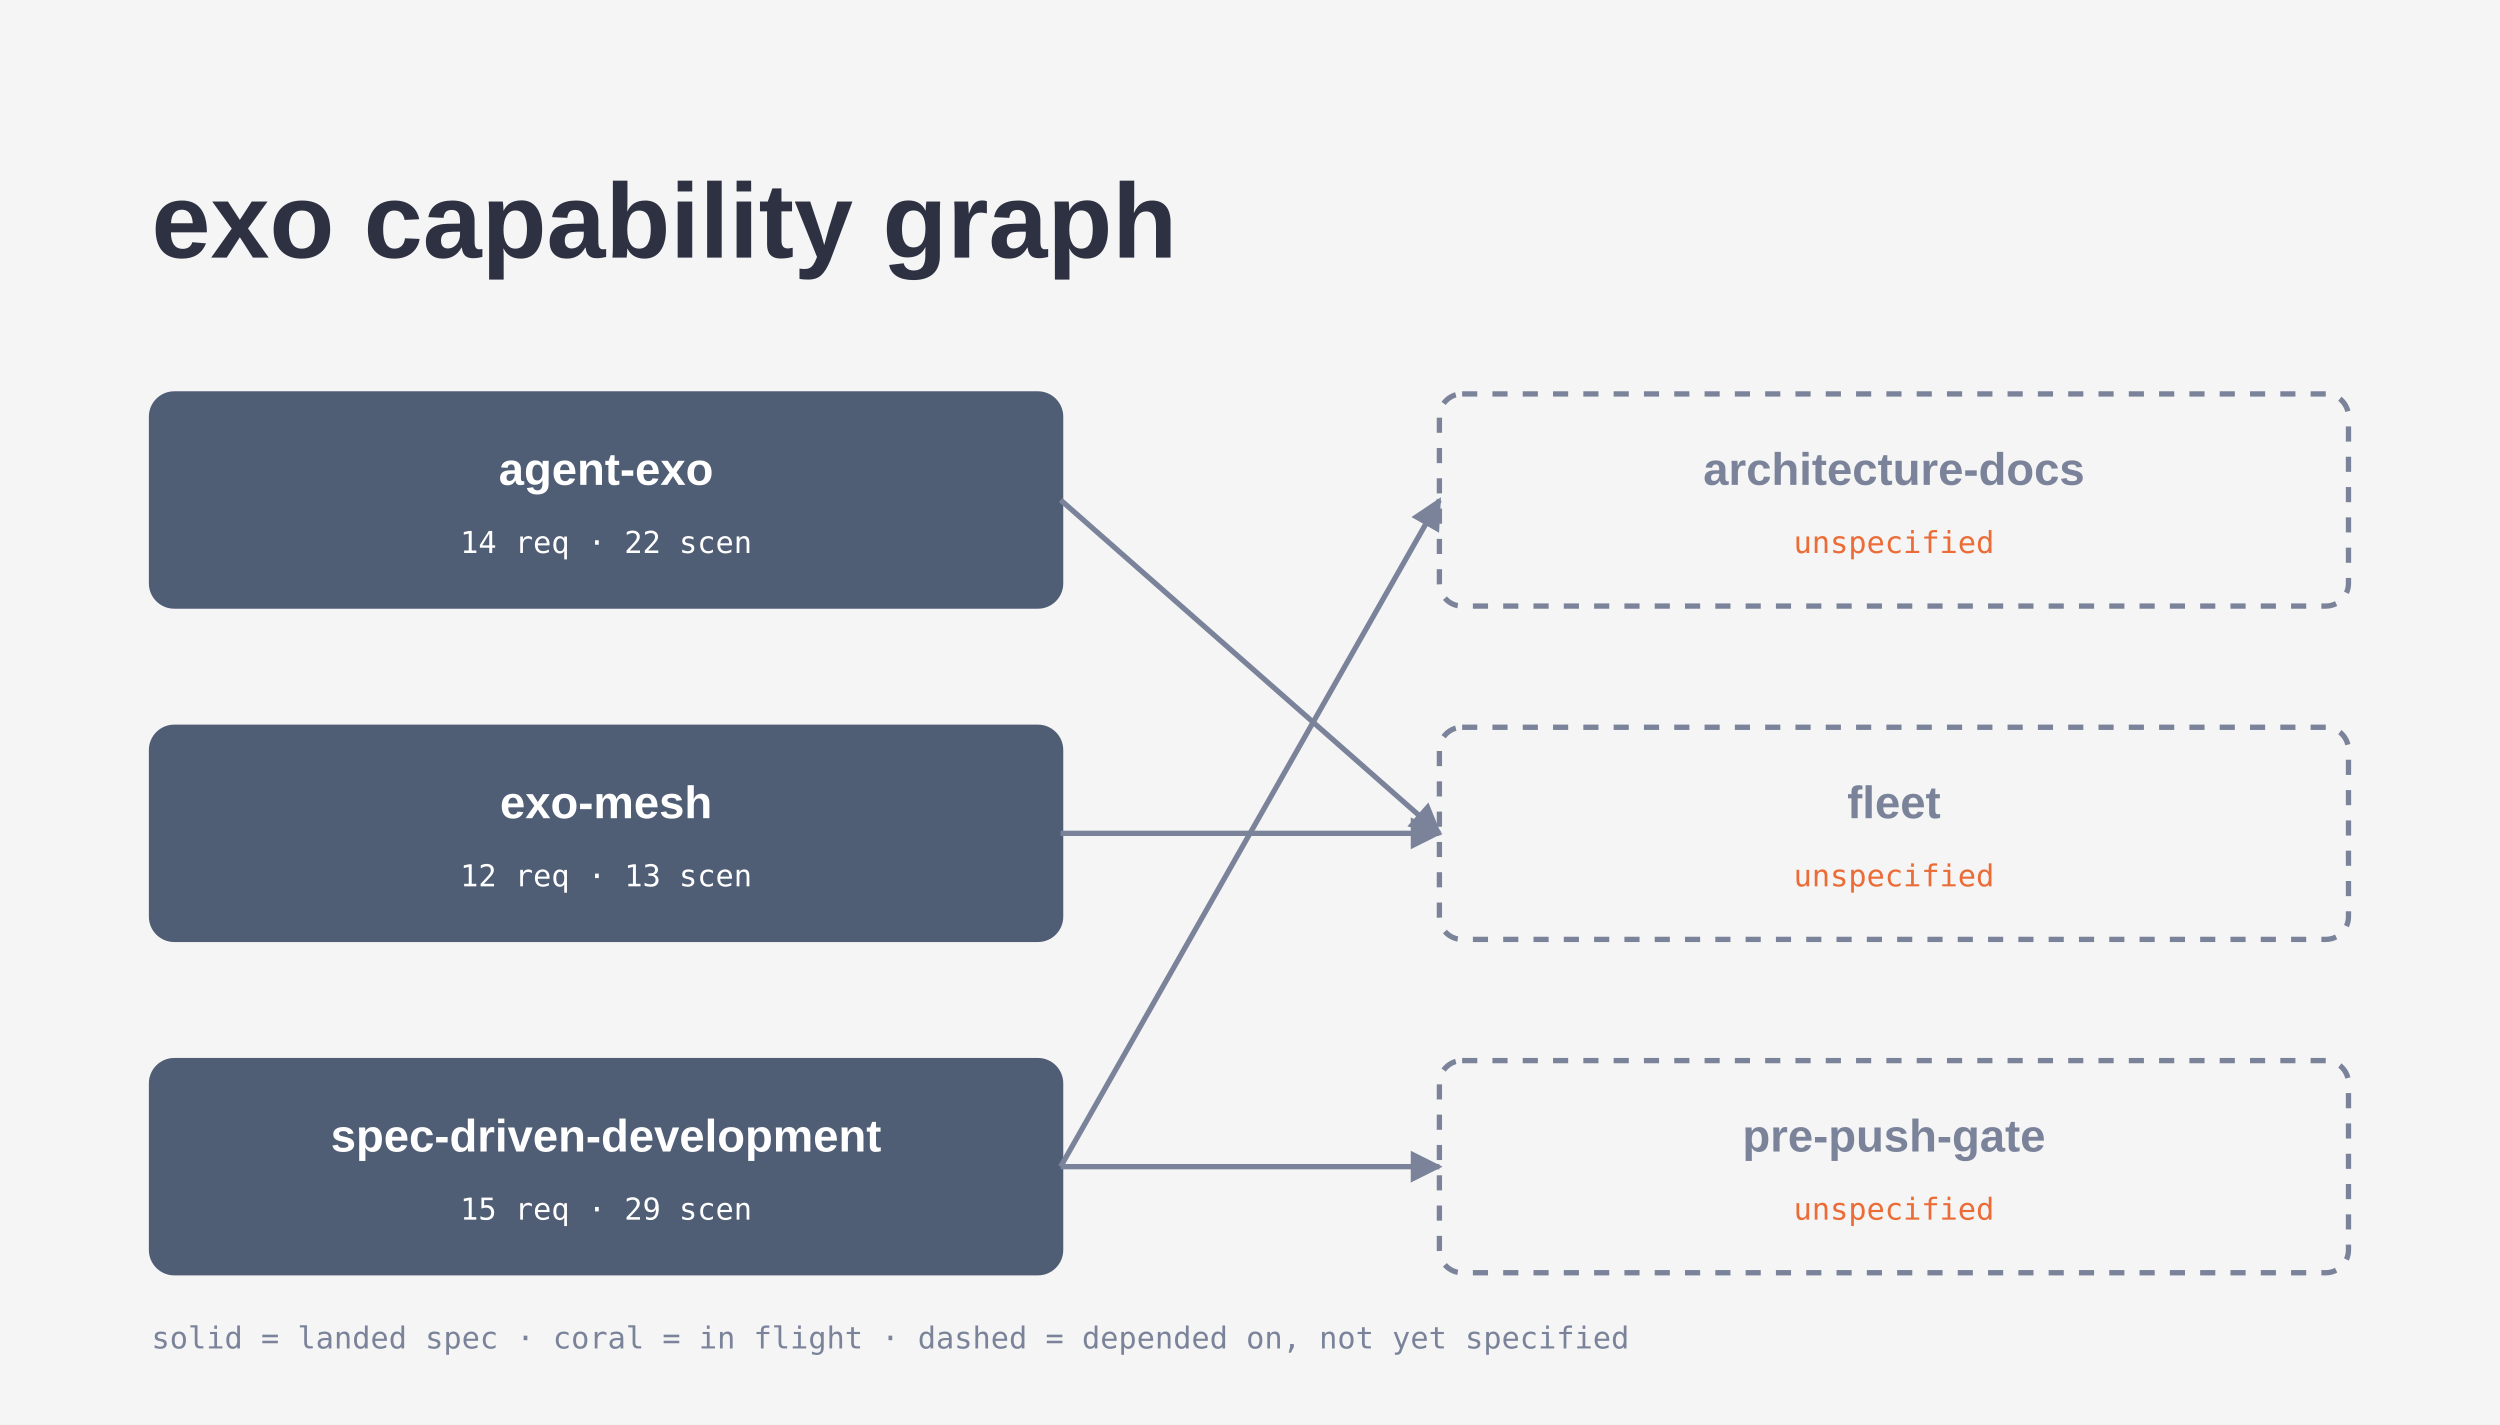
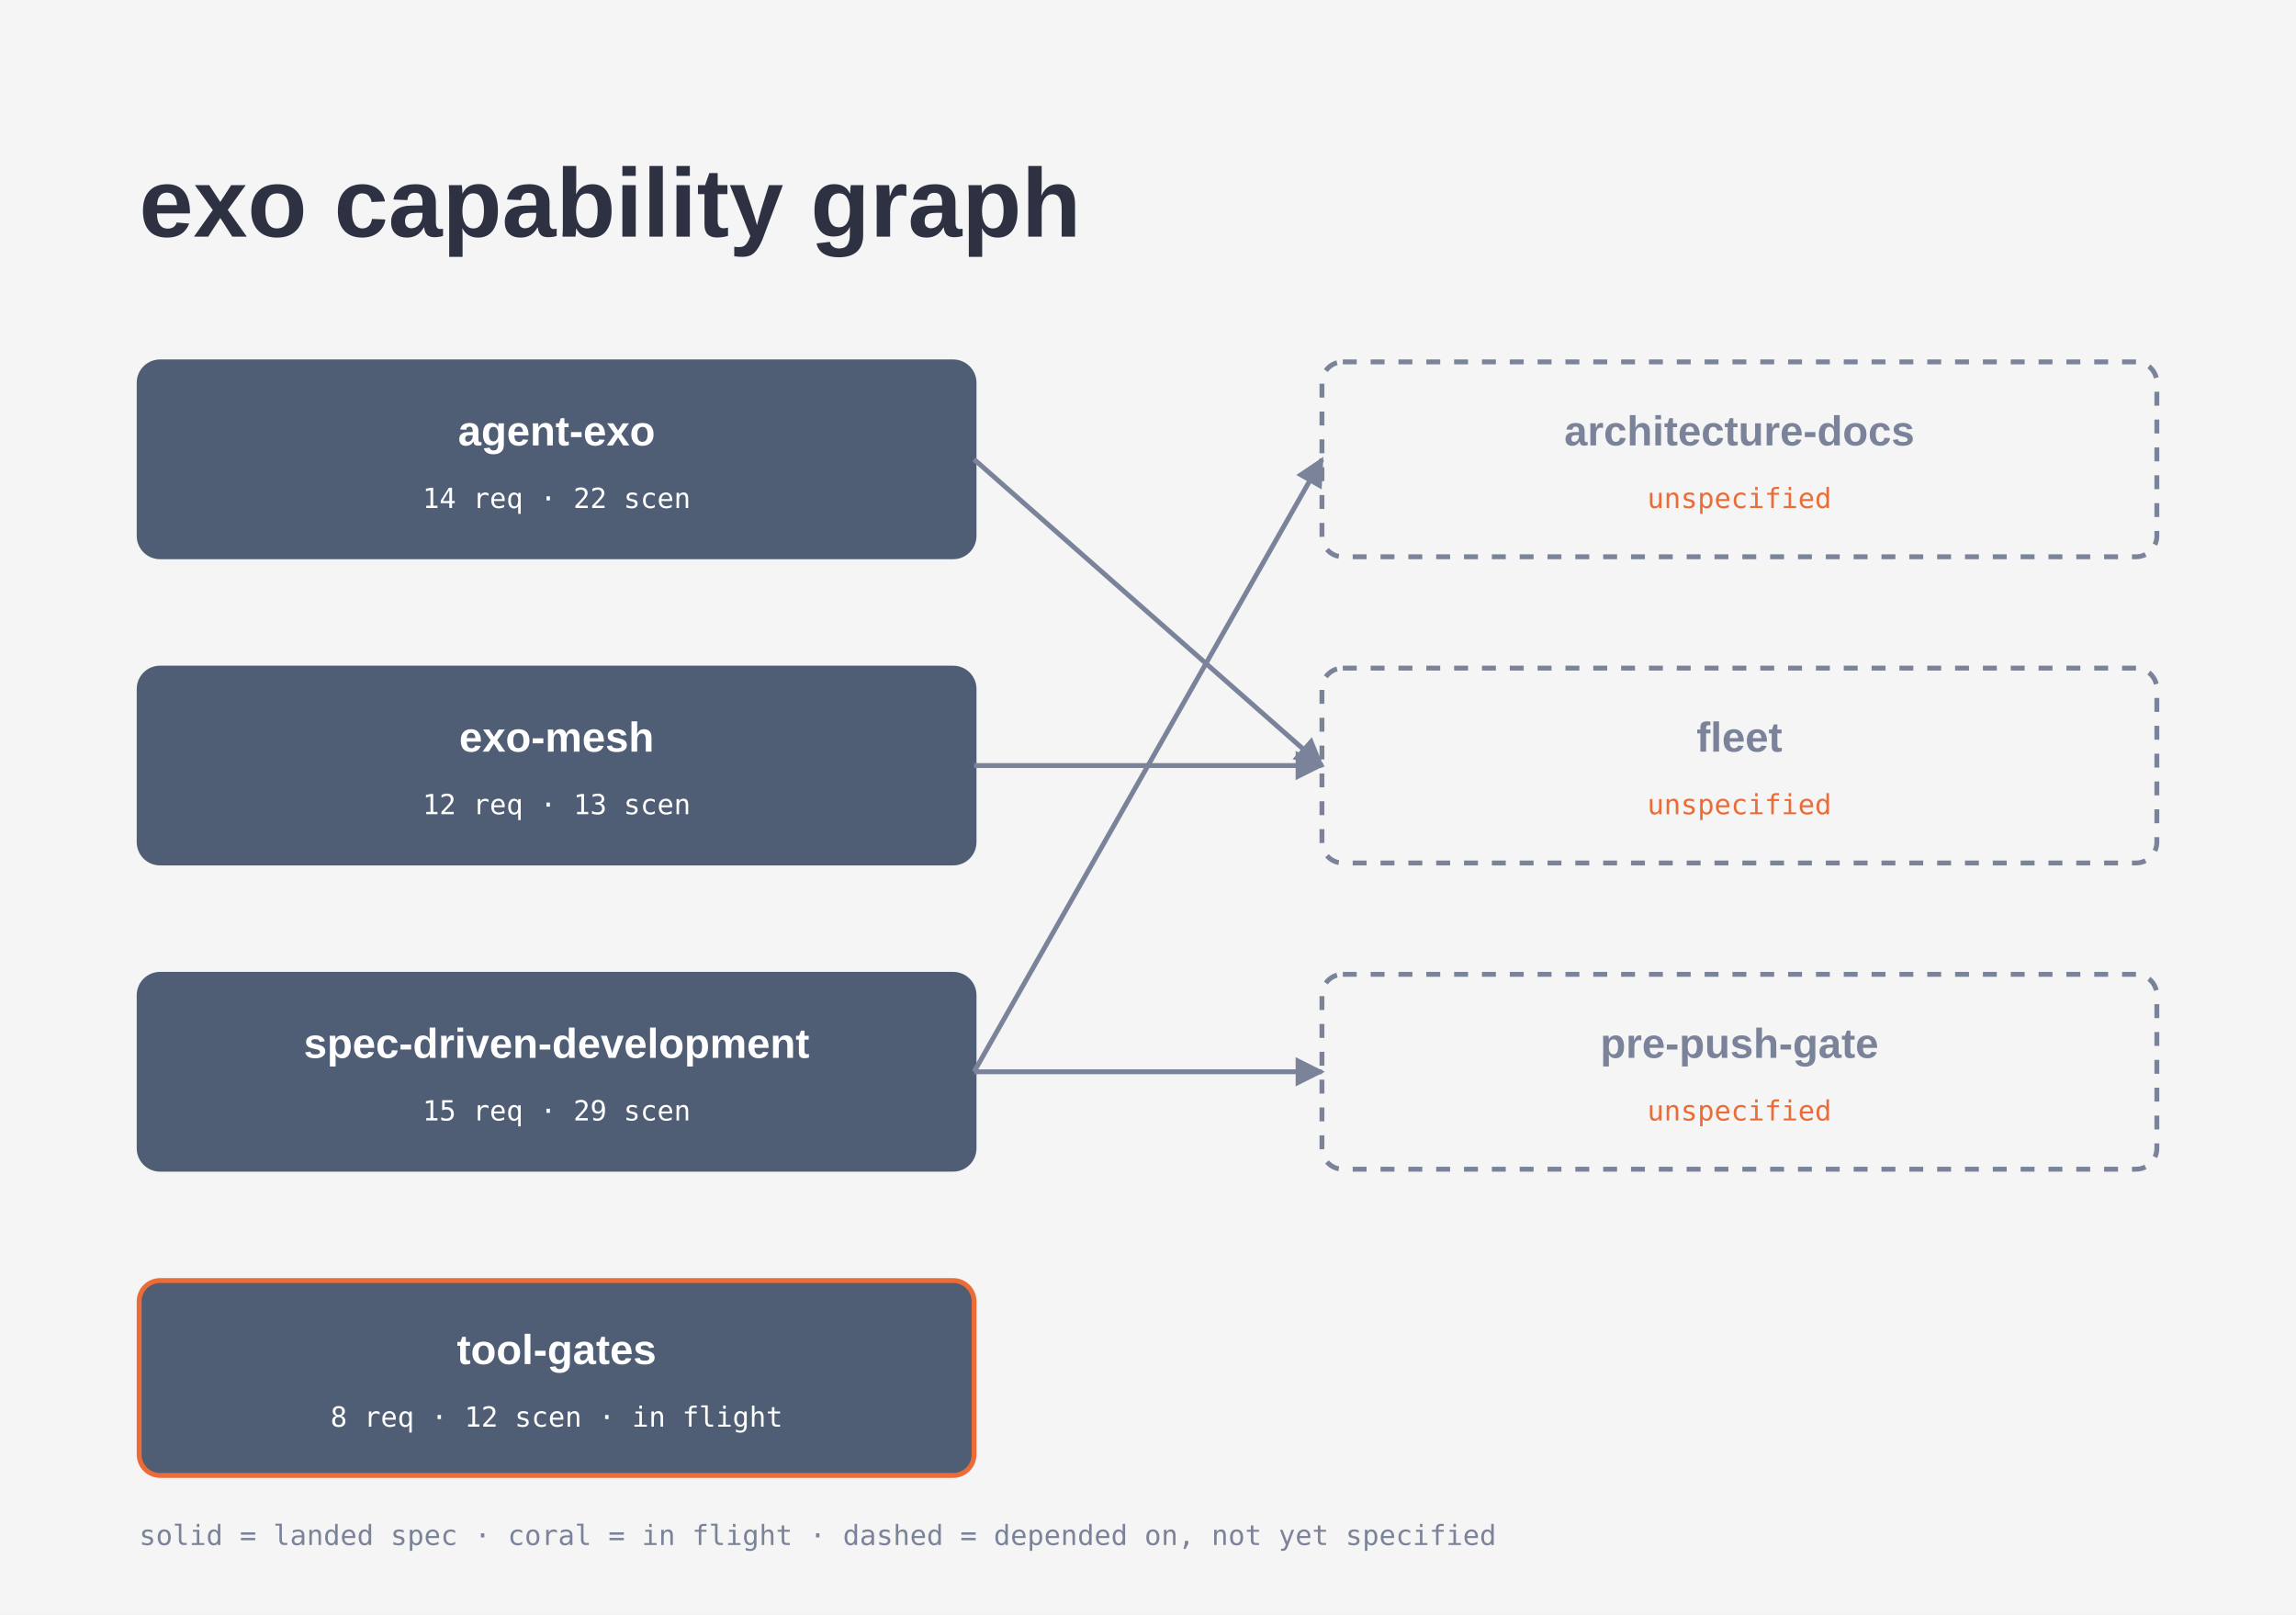
- <svg xmlns="http://www.w3.org/2000/svg" viewBox="0 0 660 376" width="660" height="376" role="img" aria-label="exo capability graph">
-   <rect width="660" height="376" fill="#f5f5f5" />
+ <svg xmlns="http://www.w3.org/2000/svg" viewBox="0 0 660 464" width="660" height="464" role="img" aria-label="exo capability graph">
+   <rect width="660" height="464" fill="#f5f5f5" />
  <defs>
    <marker id="a" viewBox="0 0 10 10" refX="9" refY="5" markerWidth="6" markerHeight="6" orient="auto-start-reverse">
      <path d="M0,0 L10,5 L0,10 z" fill="#7a8399" />
    </marker>
  </defs>
  <text x="40" y="68" font-family="'Geist', -apple-system, 'Helvetica Neue', Arial, sans-serif" font-size="28" font-weight="600" fill="#2d3142">exo capability graph</text>
  <rect x="40" y="104" width="240" height="56" rx="6" fill="#4f5d75" stroke="#4f5d75" stroke-width="1.4" />
  <text x="160" y="128" font-family="'Geist', -apple-system, 'Helvetica Neue', Arial, sans-serif" font-size="12" font-weight="600" fill="#ffffff" text-anchor="middle">agent-exo</text>
  <text x="160" y="146" font-family="'Geist Mono', ui-monospace, 'SF Mono', Menlo, monospace" font-size="8" fill="#ffffff" text-anchor="middle">14 req · 22 scen</text>
  <rect x="40" y="192" width="240" height="56" rx="6" fill="#4f5d75" stroke="#4f5d75" stroke-width="1.4" />
  <text x="160" y="216" font-family="'Geist', -apple-system, 'Helvetica Neue', Arial, sans-serif" font-size="12" font-weight="600" fill="#ffffff" text-anchor="middle">exo-mesh</text>
  <text x="160" y="234" font-family="'Geist Mono', ui-monospace, 'SF Mono', Menlo, monospace" font-size="8" fill="#ffffff" text-anchor="middle">12 req · 13 scen</text>
  <rect x="40" y="280" width="240" height="56" rx="6" fill="#4f5d75" stroke="#4f5d75" stroke-width="1.4" />
  <text x="160" y="304" font-family="'Geist', -apple-system, 'Helvetica Neue', Arial, sans-serif" font-size="12" font-weight="600" fill="#ffffff" text-anchor="middle">spec-driven-development</text>
  <text x="160" y="322" font-family="'Geist Mono', ui-monospace, 'SF Mono', Menlo, monospace" font-size="8" fill="#ffffff" text-anchor="middle">15 req · 29 scen</text>
+   <rect x="40" y="368" width="240" height="56" rx="6" fill="#4f5d75" stroke="#eb6c36" stroke-width="1.4" />
+   <text x="160" y="392" font-family="'Geist', -apple-system, 'Helvetica Neue', Arial, sans-serif" font-size="12" font-weight="600" fill="#ffffff" text-anchor="middle">tool-gates</text>
+   <text x="160" y="410" font-family="'Geist Mono', ui-monospace, 'SF Mono', Menlo, monospace" font-size="8" fill="#ffffff" text-anchor="middle">8 req · 12 scen · in flight</text>
  <rect x="380" y="104" width="240" height="56" rx="6" fill="#f5f5f5" stroke="#7a8399" stroke-width="1.4" stroke-dasharray="4 4" />
  <text x="500" y="128" font-family="'Geist', -apple-system, 'Helvetica Neue', Arial, sans-serif" font-size="12" font-weight="600" fill="#7a8399" text-anchor="middle">architecture-docs</text>
  <text x="500" y="146" font-family="'Geist Mono', ui-monospace, 'SF Mono', Menlo, monospace" font-size="8" fill="#eb6c36" text-anchor="middle">unspecified</text>
  <rect x="380" y="192" width="240" height="56" rx="6" fill="#f5f5f5" stroke="#7a8399" stroke-width="1.4" stroke-dasharray="4 4" />
  <text x="500" y="216" font-family="'Geist', -apple-system, 'Helvetica Neue', Arial, sans-serif" font-size="12" font-weight="600" fill="#7a8399" text-anchor="middle">fleet</text>
  <text x="500" y="234" font-family="'Geist Mono', ui-monospace, 'SF Mono', Menlo, monospace" font-size="8" fill="#eb6c36" text-anchor="middle">unspecified</text>
  <rect x="380" y="280" width="240" height="56" rx="6" fill="#f5f5f5" stroke="#7a8399" stroke-width="1.4" stroke-dasharray="4 4" />
  <text x="500" y="304" font-family="'Geist', -apple-system, 'Helvetica Neue', Arial, sans-serif" font-size="12" font-weight="600" fill="#7a8399" text-anchor="middle">pre-push-gate</text>
  <text x="500" y="322" font-family="'Geist Mono', ui-monospace, 'SF Mono', Menlo, monospace" font-size="8" fill="#eb6c36" text-anchor="middle">unspecified</text>
  <line x1="280" y1="132" x2="380" y2="220" stroke="#7a8399" stroke-width="1.4" marker-end="url(#a)" />
  <line x1="280" y1="220" x2="380" y2="220" stroke="#7a8399" stroke-width="1.4" marker-end="url(#a)" />
  <line x1="280" y1="308" x2="380" y2="132" stroke="#7a8399" stroke-width="1.4" marker-end="url(#a)" />
  <line x1="280" y1="308" x2="380" y2="308" stroke="#7a8399" stroke-width="1.4" marker-end="url(#a)" />
-   <text x="40" y="356" font-family="'Geist Mono', ui-monospace, 'SF Mono', Menlo, monospace" font-size="8" fill="#7a8399">solid = landed spec · coral = in flight · dashed = depended on, not yet specified</text>
+   <text x="40" y="444" font-family="'Geist Mono', ui-monospace, 'SF Mono', Menlo, monospace" font-size="8" fill="#7a8399">solid = landed spec · coral = in flight · dashed = depended on, not yet specified</text>
</svg>
